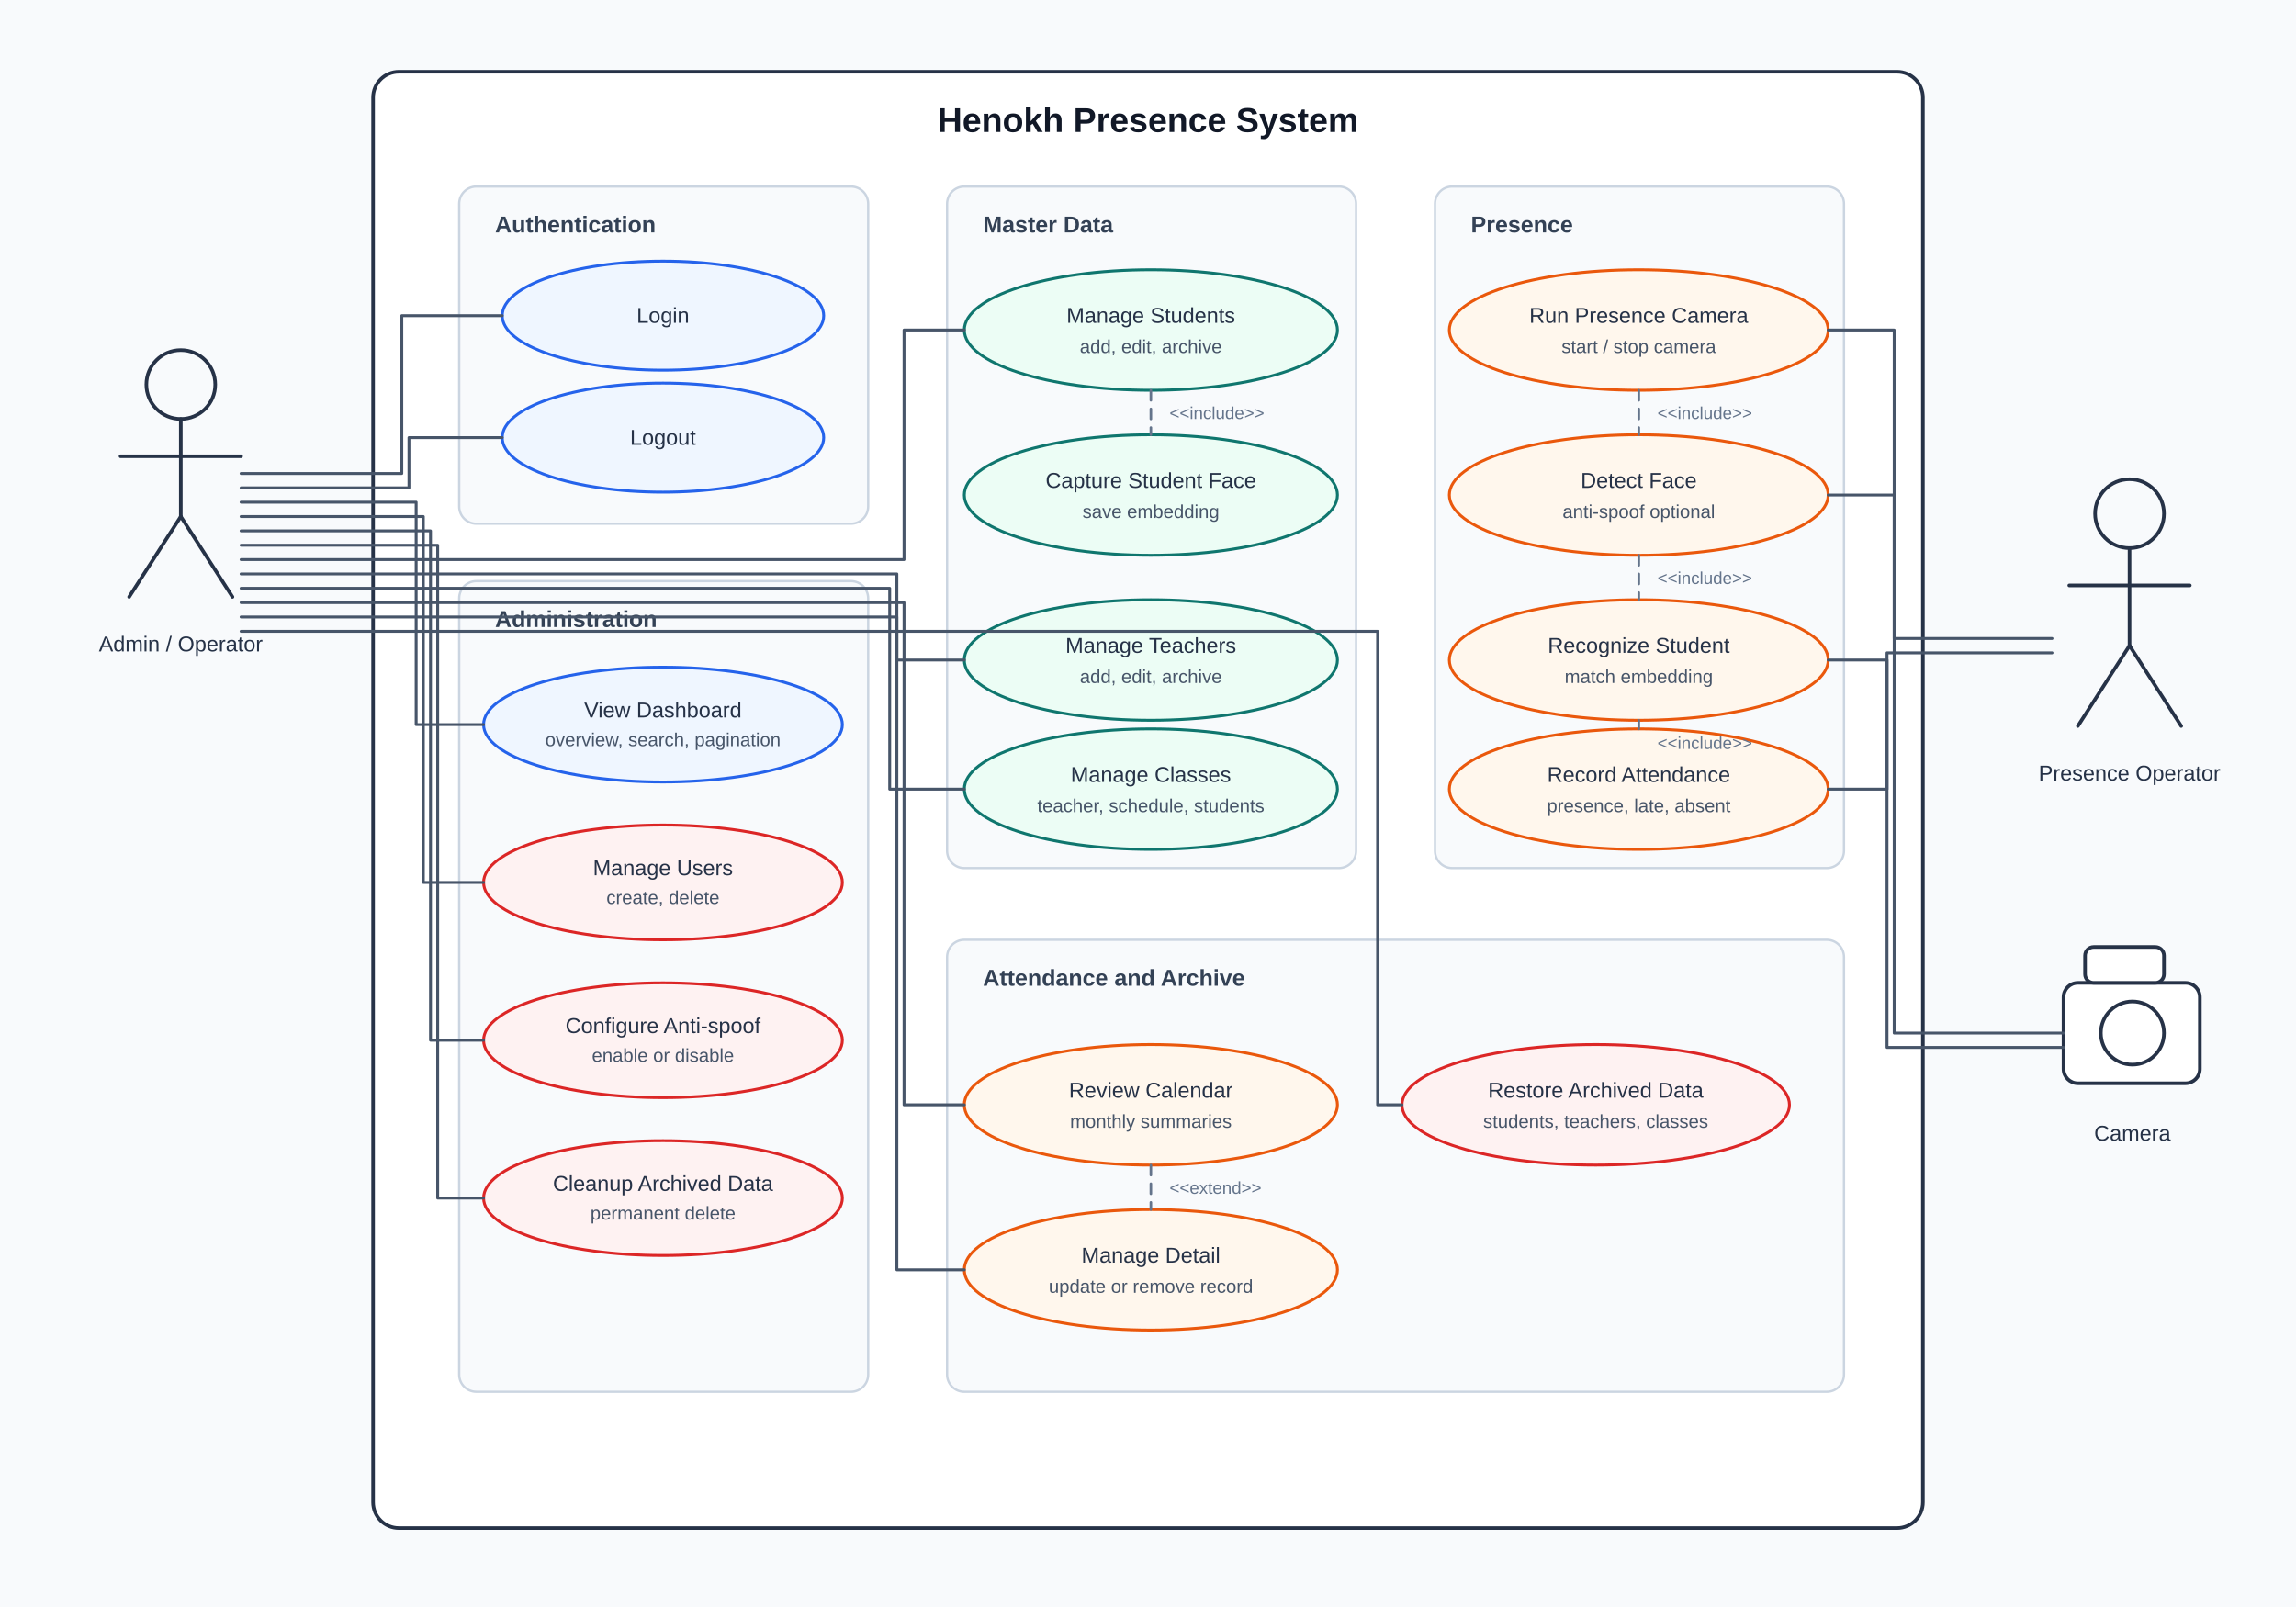
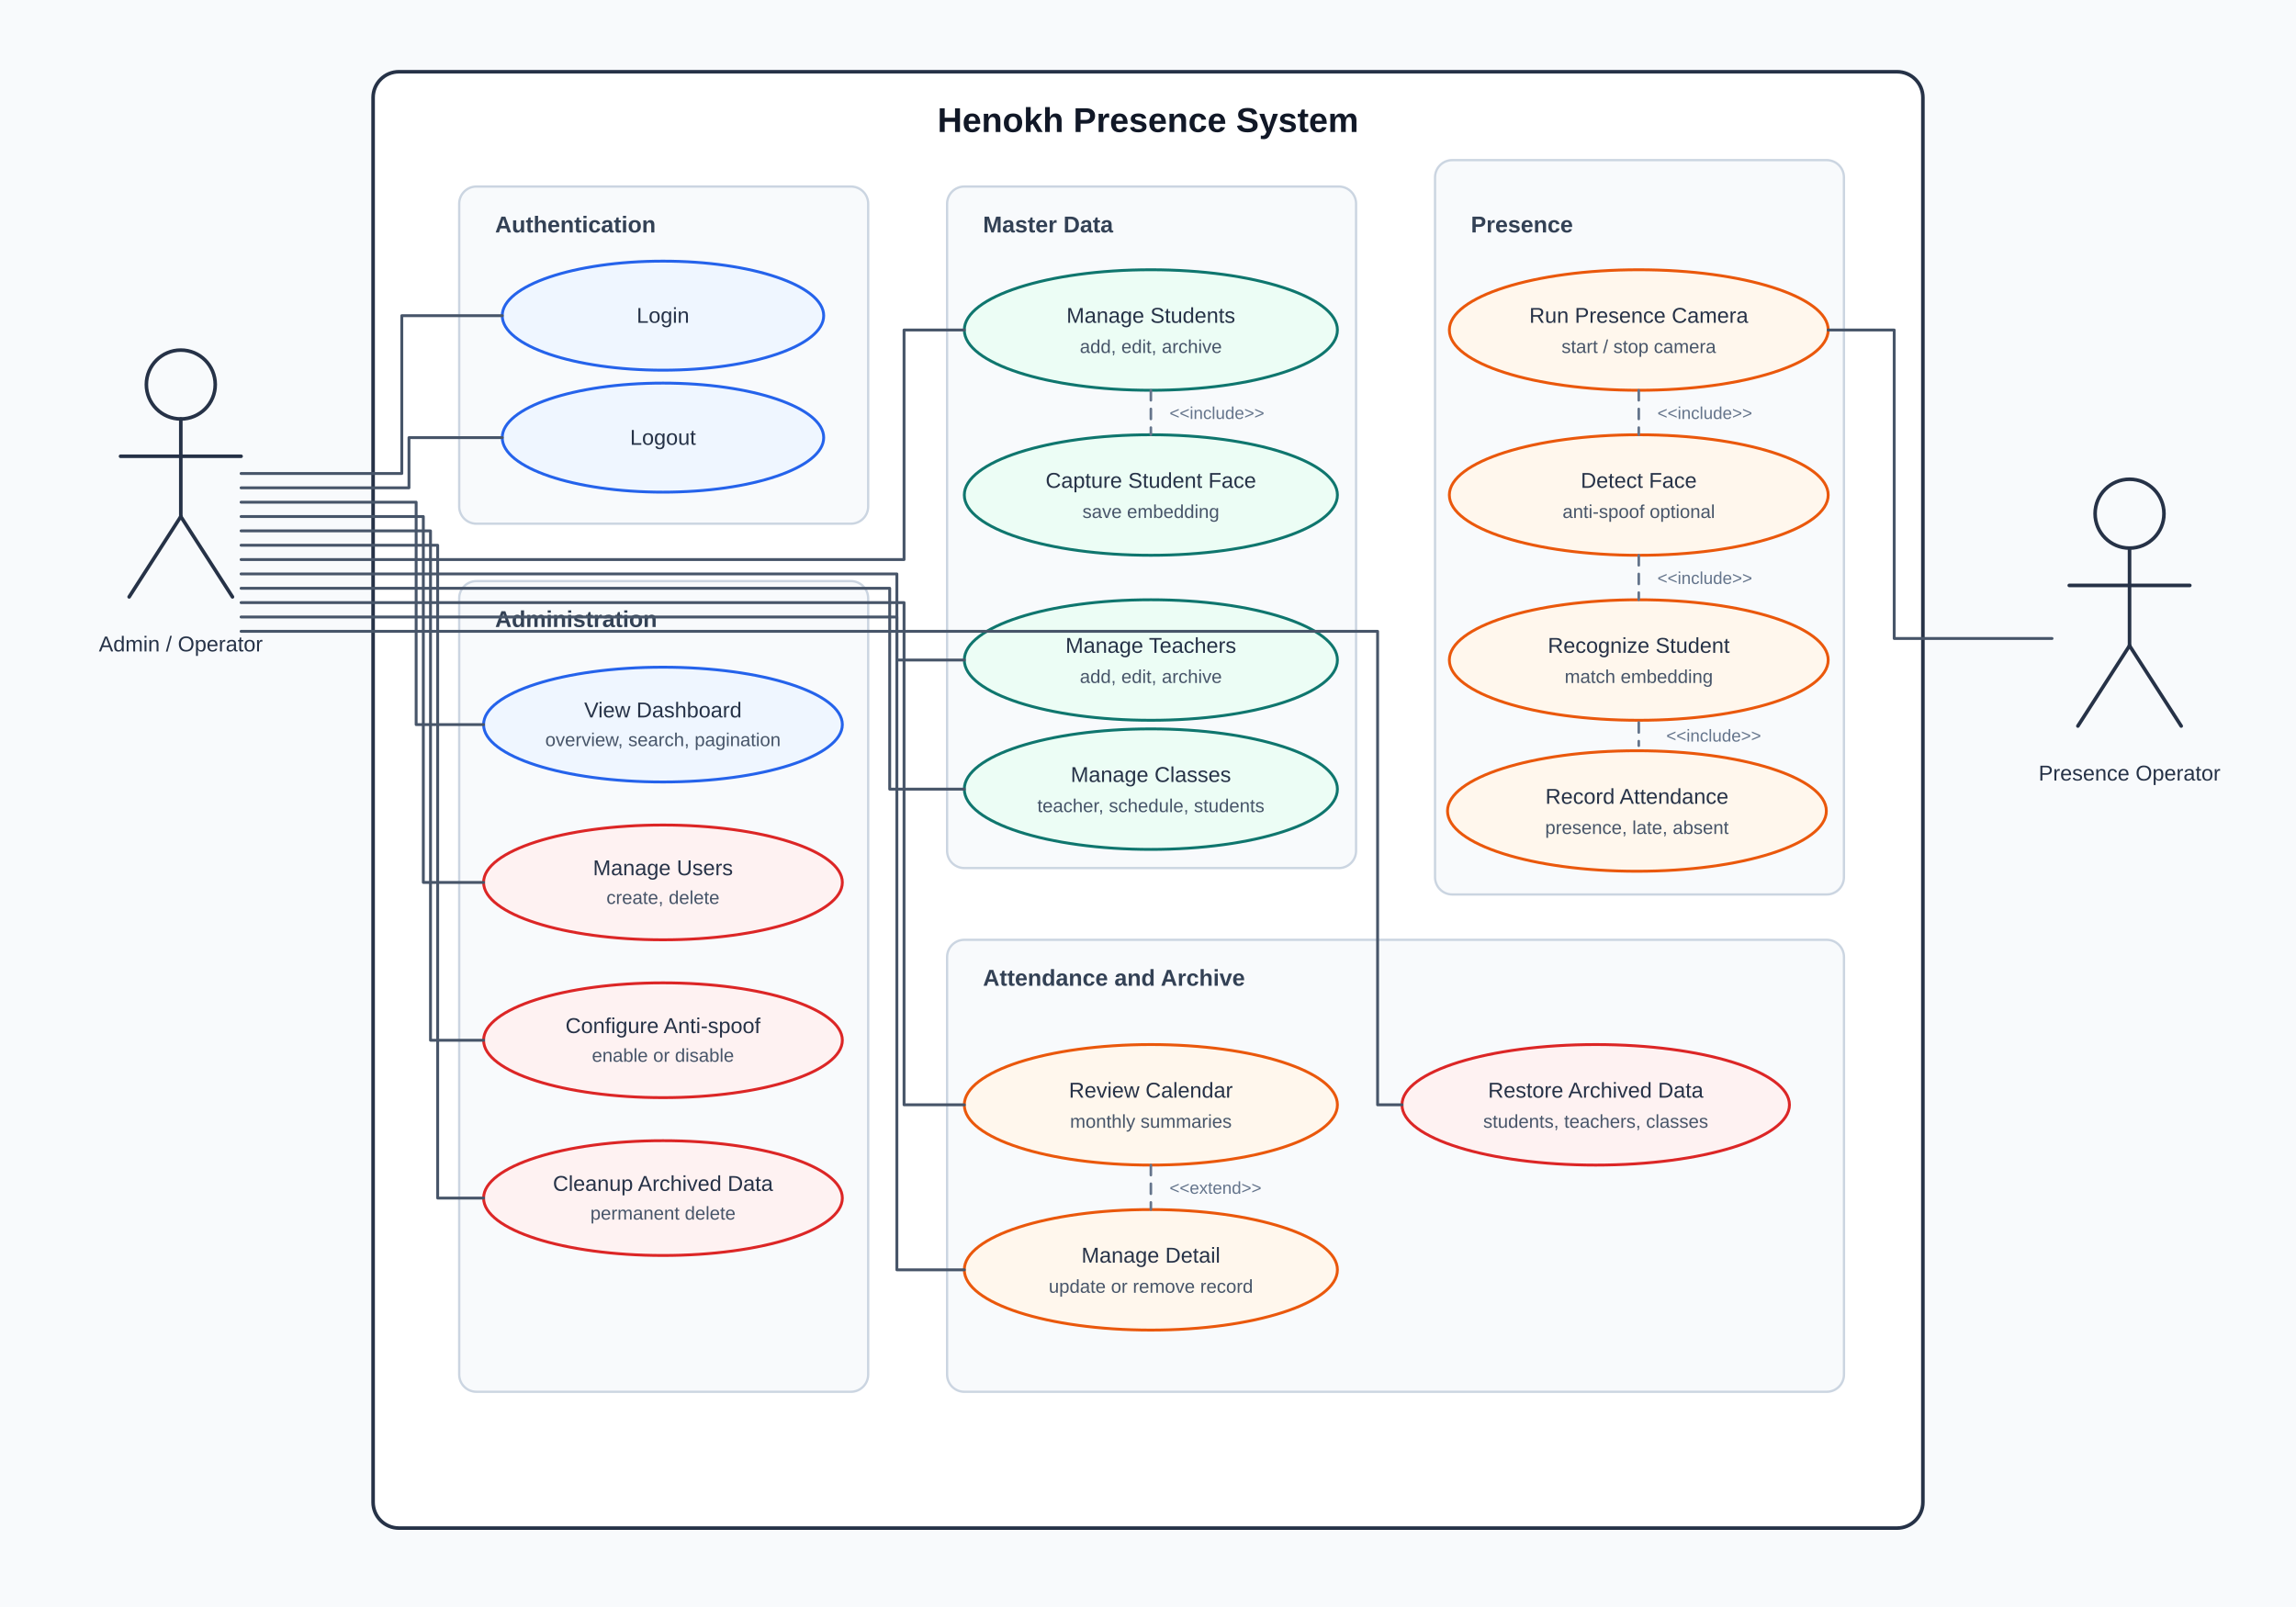
- <svg xmlns="http://www.w3.org/2000/svg" width="1600" height="1120" viewBox="0 0 1600 1120" role="img" aria-label="Henokh project use case diagram">
-   <style>
+ <svg xmlns="http://www.w3.org/2000/svg" width="1600" height="1120" viewBox="0 0 1600 1120" role="img" aria-label="Henokh project use case diagram" version="1.1" id="svg67">
+   <defs id="defs67" />
+   <style id="style1">
    .bg{fill:#f8fafc}.boundary{fill:#fff;stroke:#263247;stroke-width:2.5}.group{fill:#f8fafc;stroke:#cbd5e1;stroke-width:1.6}.actor{stroke:#263247;stroke-width:2.5;fill:none;stroke-linecap:round}.case{fill:#eff6ff;stroke:#2563eb;stroke-width:2}.case2{fill:#ecfdf5;stroke:#0f766e;stroke-width:2}.case3{fill:#fff7ed;stroke:#ea580c;stroke-width:2}.case4{fill:#fef2f2;stroke:#dc2626;stroke-width:2}.line{stroke:#475569;stroke-width:2;fill:none;stroke-linecap:round;stroke-linejoin:round}.dash{stroke:#64748b;stroke-width:1.8;stroke-dasharray:7 6;fill:none;stroke-linecap:round}.title{font:700 24px Arial,sans-serif;fill:#111827}.groupTitle{font:700 16px Arial,sans-serif;fill:#334155}.txt{font:15px Arial,sans-serif;fill:#263247}.small{font:13px Arial,sans-serif;fill:#475569}.label{font:12px Arial,sans-serif;fill:#64748b}
  </style>
-   <rect class="bg" width="1600" height="1120" />
-   <rect class="boundary" x="260" y="50" width="1080" height="1015" rx="18" />
-   <text class="title" x="800" y="92" text-anchor="middle">Henokh Presence System</text>
+   <rect class="bg" width="1600" height="1120" id="rect1" />
+   <rect class="boundary" x="260" y="50" width="1080" height="1015" rx="18" id="rect2" />
+   <text class="title" x="800" y="92" text-anchor="middle" id="text2">Henokh Presence System</text>
  <g id="admin" transform="translate(72 240)">
-     <circle class="actor" cx="54" cy="28" r="24" />
-     <line class="actor" x1="54" y1="52" x2="54" y2="120" />
-     <line class="actor" x1="12" y1="78" x2="96" y2="78" />
-     <line class="actor" x1="54" y1="120" x2="18" y2="176" />
-     <line class="actor" x1="54" y1="120" x2="90" y2="176" />
-     <text class="txt" x="54" y="214" text-anchor="middle">Admin / Operator</text>
+     <circle class="actor" cx="54" cy="28" r="24" id="circle2" />
+     <line class="actor" x1="54" y1="52" x2="54" y2="120" id="line2" />
+     <line class="actor" x1="12" y1="78" x2="96" y2="78" id="line3" />
+     <line class="actor" x1="54" y1="120" x2="18" y2="176" id="line4" />
+     <line class="actor" x1="54" y1="120" x2="90" y2="176" id="line5" />
+     <text class="txt" x="54" y="214" text-anchor="middle" id="text5">Admin / Operator</text>
  </g>
  <g id="presence-operator" transform="translate(1430 330)">
-     <circle class="actor" cx="54" cy="28" r="24" />
-     <line class="actor" x1="54" y1="52" x2="54" y2="120" />
-     <line class="actor" x1="12" y1="78" x2="96" y2="78" />
-     <line class="actor" x1="54" y1="120" x2="18" y2="176" />
-     <line class="actor" x1="54" y1="120" x2="90" y2="176" />
-     <text class="txt" x="54" y="214" text-anchor="middle">Presence Operator</text>
+     <circle class="actor" cx="54" cy="28" r="24" id="circle5" />
+     <line class="actor" x1="54" y1="52" x2="54" y2="120" id="line6" />
+     <line class="actor" x1="12" y1="78" x2="96" y2="78" id="line7" />
+     <line class="actor" x1="54" y1="120" x2="18" y2="176" id="line8" />
+     <line class="actor" x1="54" y1="120" x2="90" y2="176" id="line9" />
+     <text class="txt" x="54" y="214" text-anchor="middle" id="text9">Presence Operator</text>
  </g>
-   <g id="camera" transform="translate(1438 660)">
-     <rect x="0" y="25" width="95" height="70" rx="10" fill="#fff" stroke="#263247" stroke-width="2.5" />
-     <circle cx="48" cy="60" r="22" fill="none" stroke="#263247" stroke-width="2.5" />
-     <rect x="15" y="0" width="55" height="25" rx="6" fill="#fff" stroke="#263247" stroke-width="2.5" />
-     <text class="txt" x="48" y="135" text-anchor="middle">Camera</text>
-   </g>
-   <rect class="group" x="320" y="130" width="285" height="235" rx="12" />
-   <text class="groupTitle" x="345" y="162">Authentication</text>
-   <rect class="group" x="320" y="405" width="285" height="565" rx="12" />
-   <text class="groupTitle" x="345" y="437">Administration</text>
-   <rect class="group" x="660" y="130" width="285" height="475" rx="12" />
-   <text class="groupTitle" x="685" y="162">Master Data</text>
-   <rect class="group" x="1000" y="130" width="285" height="475" rx="12" />
-   <text class="groupTitle" x="1025" y="162">Presence</text>
-   <rect class="group" x="660" y="655" width="625" height="315" rx="12" />
-   <text class="groupTitle" x="685" y="687">Attendance and Archive</text>
-   <ellipse class="case" cx="462" cy="220" rx="112" ry="38" />
-   <text class="txt" x="462" y="225" text-anchor="middle">Login</text>
-   <ellipse class="case" cx="462" cy="305" rx="112" ry="38" />
-   <text class="txt" x="462" y="310" text-anchor="middle">Logout</text>
-   <ellipse class="case" cx="462" cy="505" rx="125" ry="40" />
-   <text class="txt" x="462" y="500" text-anchor="middle">View Dashboard</text>
-   <text class="small" x="462" y="520" text-anchor="middle">overview, search, pagination</text>
-   <ellipse class="case4" cx="462" cy="615" rx="125" ry="40" />
-   <text class="txt" x="462" y="610" text-anchor="middle">Manage Users</text>
-   <text class="small" x="462" y="630" text-anchor="middle">create, delete</text>
-   <ellipse class="case4" cx="462" cy="725" rx="125" ry="40" />
-   <text class="txt" x="462" y="720" text-anchor="middle">Configure Anti-spoof</text>
-   <text class="small" x="462" y="740" text-anchor="middle">enable or disable</text>
-   <ellipse class="case4" cx="462" cy="835" rx="125" ry="40" />
-   <text class="txt" x="462" y="830" text-anchor="middle">Cleanup Archived Data</text>
-   <text class="small" x="462" y="850" text-anchor="middle">permanent delete</text>
-   <ellipse class="case2" cx="802" cy="230" rx="130" ry="42" />
-   <text class="txt" x="802" y="225" text-anchor="middle">Manage Students</text>
-   <text class="small" x="802" y="246" text-anchor="middle">add, edit, archive</text>
-   <ellipse class="case2" cx="802" cy="345" rx="130" ry="42" />
-   <text class="txt" x="802" y="340" text-anchor="middle">Capture Student Face</text>
-   <text class="small" x="802" y="361" text-anchor="middle">save embedding</text>
-   <ellipse class="case2" cx="802" cy="460" rx="130" ry="42" />
-   <text class="txt" x="802" y="455" text-anchor="middle">Manage Teachers</text>
-   <text class="small" x="802" y="476" text-anchor="middle">add, edit, archive</text>
-   <ellipse class="case2" cx="802" cy="550" rx="130" ry="42" />
-   <text class="txt" x="802" y="545" text-anchor="middle">Manage Classes</text>
-   <text class="small" x="802" y="566" text-anchor="middle">teacher, schedule, students</text>
-   <ellipse class="case3" cx="1142" cy="230" rx="132" ry="42" />
-   <text class="txt" x="1142" y="225" text-anchor="middle">Run Presence Camera</text>
-   <text class="small" x="1142" y="246" text-anchor="middle">start / stop camera</text>
-   <ellipse class="case3" cx="1142" cy="345" rx="132" ry="42" />
-   <text class="txt" x="1142" y="340" text-anchor="middle">Detect Face</text>
-   <text class="small" x="1142" y="361" text-anchor="middle">anti-spoof optional</text>
-   <ellipse class="case3" cx="1142" cy="460" rx="132" ry="42" />
-   <text class="txt" x="1142" y="455" text-anchor="middle">Recognize Student</text>
-   <text class="small" x="1142" y="476" text-anchor="middle">match embedding</text>
-   <ellipse class="case3" cx="1142" cy="550" rx="132" ry="42" />
-   <text class="txt" x="1142" y="545" text-anchor="middle">Record Attendance</text>
-   <text class="small" x="1142" y="566" text-anchor="middle">presence, late, absent</text>
-   <ellipse class="case3" cx="802" cy="770" rx="130" ry="42" />
-   <text class="txt" x="802" y="765" text-anchor="middle">Review Calendar</text>
-   <text class="small" x="802" y="786" text-anchor="middle">monthly summaries</text>
-   <ellipse class="case3" cx="802" cy="885" rx="130" ry="42" />
-   <text class="txt" x="802" y="880" text-anchor="middle">Manage Detail</text>
-   <text class="small" x="802" y="901" text-anchor="middle">update or remove record</text>
-   <ellipse class="case4" cx="1112" cy="770" rx="135" ry="42" />
-   <text class="txt" x="1112" y="765" text-anchor="middle">Restore Archived Data</text>
-   <text class="small" x="1112" y="786" text-anchor="middle">students, teachers, classes</text>
-   <path class="line" d="M168 330 H280 V220 H350" />
-   <path class="line" d="M168 340 H285 V305 H350" />
-   <path class="line" d="M168 350 H290 V505 H337" />
-   <path class="line" d="M168 360 H295 V615 H337" />
-   <path class="line" d="M168 370 H300 V725 H337" />
-   <path class="line" d="M168 380 H305 V835 H337" />
-   <path class="line" d="M168 390 H630 V230 H672" />
-   <path class="line" d="M168 400 H625 V460 H672" />
-   <path class="line" d="M168 410 H620 V550 H672" />
-   <path class="line" d="M168 420 H630 V770 H672" />
-   <path class="line" d="M168 430 H625 V885 H672" />
-   <path class="line" d="M168 440 H960 V770 H977" />
-   <path class="line" d="M1430 445 H1320 V230 H1274" />
-   <path class="line" d="M1430 455 H1315 V550 H1274" />
-   <path class="line" d="M1438 720 H1320 V345 H1274" />
-   <path class="line" d="M1438 730 H1315 V460 H1274" />
-   <path class="dash" d="M802 272 V303" />
-   <text class="label" x="815" y="292">&lt;&lt;include&gt;&gt;</text>
-   <path class="dash" d="M1142 272 V303" />
-   <text class="label" x="1155" y="292">&lt;&lt;include&gt;&gt;</text>
-   <path class="dash" d="M1142 387 V418" />
-   <text class="label" x="1155" y="407">&lt;&lt;include&gt;&gt;</text>
-   <path class="dash" d="M1142 502 V508" />
-   <text class="label" x="1155" y="522">&lt;&lt;include&gt;&gt;</text>
-   <path class="dash" d="M802 812 V843" />
-   <text class="label" x="815" y="832">&lt;&lt;extend&gt;&gt;</text>
+   <rect class="group" x="320" y="130" width="285" height="235" rx="12" id="rect11" />
+   <text class="groupTitle" x="345" y="162" id="text11">Authentication</text>
+   <rect class="group" x="320" y="405" width="285" height="565" rx="12" id="rect12" />
+   <text class="groupTitle" x="345" y="437" id="text12">Administration</text>
+   <rect class="group" x="660" y="130" width="285" height="475" rx="12" id="rect13" />
+   <text class="groupTitle" x="685" y="162" id="text13">Master Data</text>
+   <rect class="group" x="1000.03" y="111.601" width="284.939" height="511.797" rx="11.997" id="rect14" />
+   <text class="groupTitle" x="1025" y="162" id="text14">Presence</text>
+   <rect class="group" x="660" y="655" width="625" height="315" rx="12" id="rect15" />
+   <text class="groupTitle" x="685" y="687" id="text15">Attendance and Archive</text>
+   <ellipse class="case" cx="462" cy="220" rx="112" ry="38" id="ellipse15" />
+   <text class="txt" x="462" y="225" text-anchor="middle" id="text16">Login</text>
+   <ellipse class="case" cx="462" cy="305" rx="112" ry="38" id="ellipse16" />
+   <text class="txt" x="462" y="310" text-anchor="middle" id="text17">Logout</text>
+   <ellipse class="case" cx="462" cy="505" rx="125" ry="40" id="ellipse17" />
+   <text class="txt" x="462" y="500" text-anchor="middle" id="text18">View Dashboard</text>
+   <text class="small" x="462" y="520" text-anchor="middle" id="text19">overview, search, pagination</text>
+   <ellipse class="case4" cx="462" cy="615" rx="125" ry="40" id="ellipse19" />
+   <text class="txt" x="462" y="610" text-anchor="middle" id="text20">Manage Users</text>
+   <text class="small" x="462" y="630" text-anchor="middle" id="text21">create, delete</text>
+   <ellipse class="case4" cx="462" cy="725" rx="125" ry="40" id="ellipse21" />
+   <text class="txt" x="462" y="720" text-anchor="middle" id="text22">Configure Anti-spoof</text>
+   <text class="small" x="462" y="740" text-anchor="middle" id="text23">enable or disable</text>
+   <ellipse class="case4" cx="462" cy="835" rx="125" ry="40" id="ellipse23" />
+   <text class="txt" x="462" y="830" text-anchor="middle" id="text24">Cleanup Archived Data</text>
+   <text class="small" x="462" y="850" text-anchor="middle" id="text25">permanent delete</text>
+   <ellipse class="case2" cx="802" cy="230" rx="130" ry="42" id="ellipse25" />
+   <text class="txt" x="802" y="225" text-anchor="middle" id="text26">Manage Students</text>
+   <text class="small" x="802" y="246" text-anchor="middle" id="text27">add, edit, archive</text>
+   <ellipse class="case2" cx="802" cy="345" rx="130" ry="42" id="ellipse27" />
+   <text class="txt" x="802" y="340" text-anchor="middle" id="text28">Capture Student Face</text>
+   <text class="small" x="802" y="361" text-anchor="middle" id="text29">save embedding</text>
+   <ellipse class="case2" cx="802" cy="460" rx="130" ry="42" id="ellipse29" />
+   <text class="txt" x="802" y="455" text-anchor="middle" id="text30">Manage Teachers</text>
+   <text class="small" x="802" y="476" text-anchor="middle" id="text31">add, edit, archive</text>
+   <ellipse class="case2" cx="802" cy="550" rx="130" ry="42" id="ellipse31" />
+   <text class="txt" x="802" y="545" text-anchor="middle" id="text32">Manage Classes</text>
+   <text class="small" x="802" y="566" text-anchor="middle" id="text33">teacher, schedule, students</text>
+   <ellipse class="case3" cx="1142" cy="230" rx="132" ry="42" id="ellipse33" />
+   <text class="txt" x="1142" y="225" text-anchor="middle" id="text34">Run Presence Camera</text>
+   <text class="small" x="1142" y="246" text-anchor="middle" id="text35">start / stop camera</text>
+   <ellipse class="case3" cx="1142" cy="345" rx="132" ry="42" id="ellipse35" />
+   <text class="txt" x="1142" y="340" text-anchor="middle" id="text36">Detect Face</text>
+   <text class="small" x="1142" y="361" text-anchor="middle" id="text37">anti-spoof optional</text>
+   <ellipse class="case3" cx="1142" cy="460" rx="132" ry="42" id="ellipse37" />
+   <text class="txt" x="1142" y="455" text-anchor="middle" id="text38">Recognize Student</text>
+   <text class="small" x="1142" y="476" text-anchor="middle" id="text39">match embedding</text>
+   <ellipse class="case3" cx="1140.719" cy="565.224" rx="132" ry="42" id="ellipse39" />
+   <text class="txt" x="1140.719" y="560.224" text-anchor="middle" id="text40" style="font-style:normal;font-variant:normal;font-weight:normal;font-stretch:normal;font-size:15px;line-height:normal;font-family:Arial, sans-serif">Record Attendance</text>
+   <text class="small" x="1140.719" y="581.224" text-anchor="middle" id="text41" style="font-style:normal;font-variant:normal;font-weight:normal;font-stretch:normal;font-size:13px;line-height:normal;font-family:Arial, sans-serif">presence, late, absent</text>
+   <ellipse class="case3" cx="802" cy="770" rx="130" ry="42" id="ellipse41" />
+   <text class="txt" x="802" y="765" text-anchor="middle" id="text42">Review Calendar</text>
+   <text class="small" x="802" y="786" text-anchor="middle" id="text43">monthly summaries</text>
+   <ellipse class="case3" cx="802" cy="885" rx="130" ry="42" id="ellipse43" />
+   <text class="txt" x="802" y="880" text-anchor="middle" id="text44">Manage Detail</text>
+   <text class="small" x="802" y="901" text-anchor="middle" id="text45">update or remove record</text>
+   <ellipse class="case4" cx="1112" cy="770" rx="135" ry="42" id="ellipse45" />
+   <text class="txt" x="1112" y="765" text-anchor="middle" id="text46">Restore Archived Data</text>
+   <text class="small" x="1112" y="786" text-anchor="middle" id="text47">students, teachers, classes</text>
+   <path class="line" d="M168 330 H280 V220 H350" id="path47" />
+   <path class="line" d="M168 340 H285 V305 H350" id="path48" />
+   <path class="line" d="M168 350 H290 V505 H337" id="path49" />
+   <path class="line" d="M168 360 H295 V615 H337" id="path50" />
+   <path class="line" d="M168 370 H300 V725 H337" id="path51" />
+   <path class="line" d="M168 380 H305 V835 H337" id="path52" />
+   <path class="line" d="M168 390 H630 V230 H672" id="path53" />
+   <path class="line" d="M168 400 H625 V460 H672" id="path54" />
+   <path class="line" d="M168 410 H620 V550 H672" id="path55" />
+   <path class="line" d="M168 420 H630 V770 H672" id="path56" />
+   <path class="line" d="M168 430 H625 V885 H672" id="path57" />
+   <path class="line" d="M168 440 H960 V770 H977" id="path58" />
+   <path class="line" d="M1430 445 H1320 V230 H1274" id="path59" />
+   <path class="dash" d="M802 272 V303" id="path63" />
+   <text class="label" x="815" y="292" id="text63">&lt;&lt;include&gt;&gt;</text>
+   <path class="dash" d="M1142 272 V303" id="path64" />
+   <text class="label" x="1155" y="292" id="text64">&lt;&lt;include&gt;&gt;</text>
+   <path class="dash" d="M1142 387 V418" id="path65" />
+   <text class="label" x="1155" y="407" id="text65">&lt;&lt;include&gt;&gt;</text>
+   <path class="dash" d="m 1142,503.528 v 16.185" id="path66" />
+   <text class="label" x="1161.18" y="516.837" id="text66" style="font-style:normal;font-variant:normal;font-weight:normal;font-stretch:normal;font-size:12px;line-height:normal;font-family:Arial, sans-serif">&lt;&lt;include&gt;&gt;</text>
+   <path class="dash" d="M802 812 V843" id="path67" />
+   <text class="label" x="815" y="832" id="text67">&lt;&lt;extend&gt;&gt;</text>
</svg>
